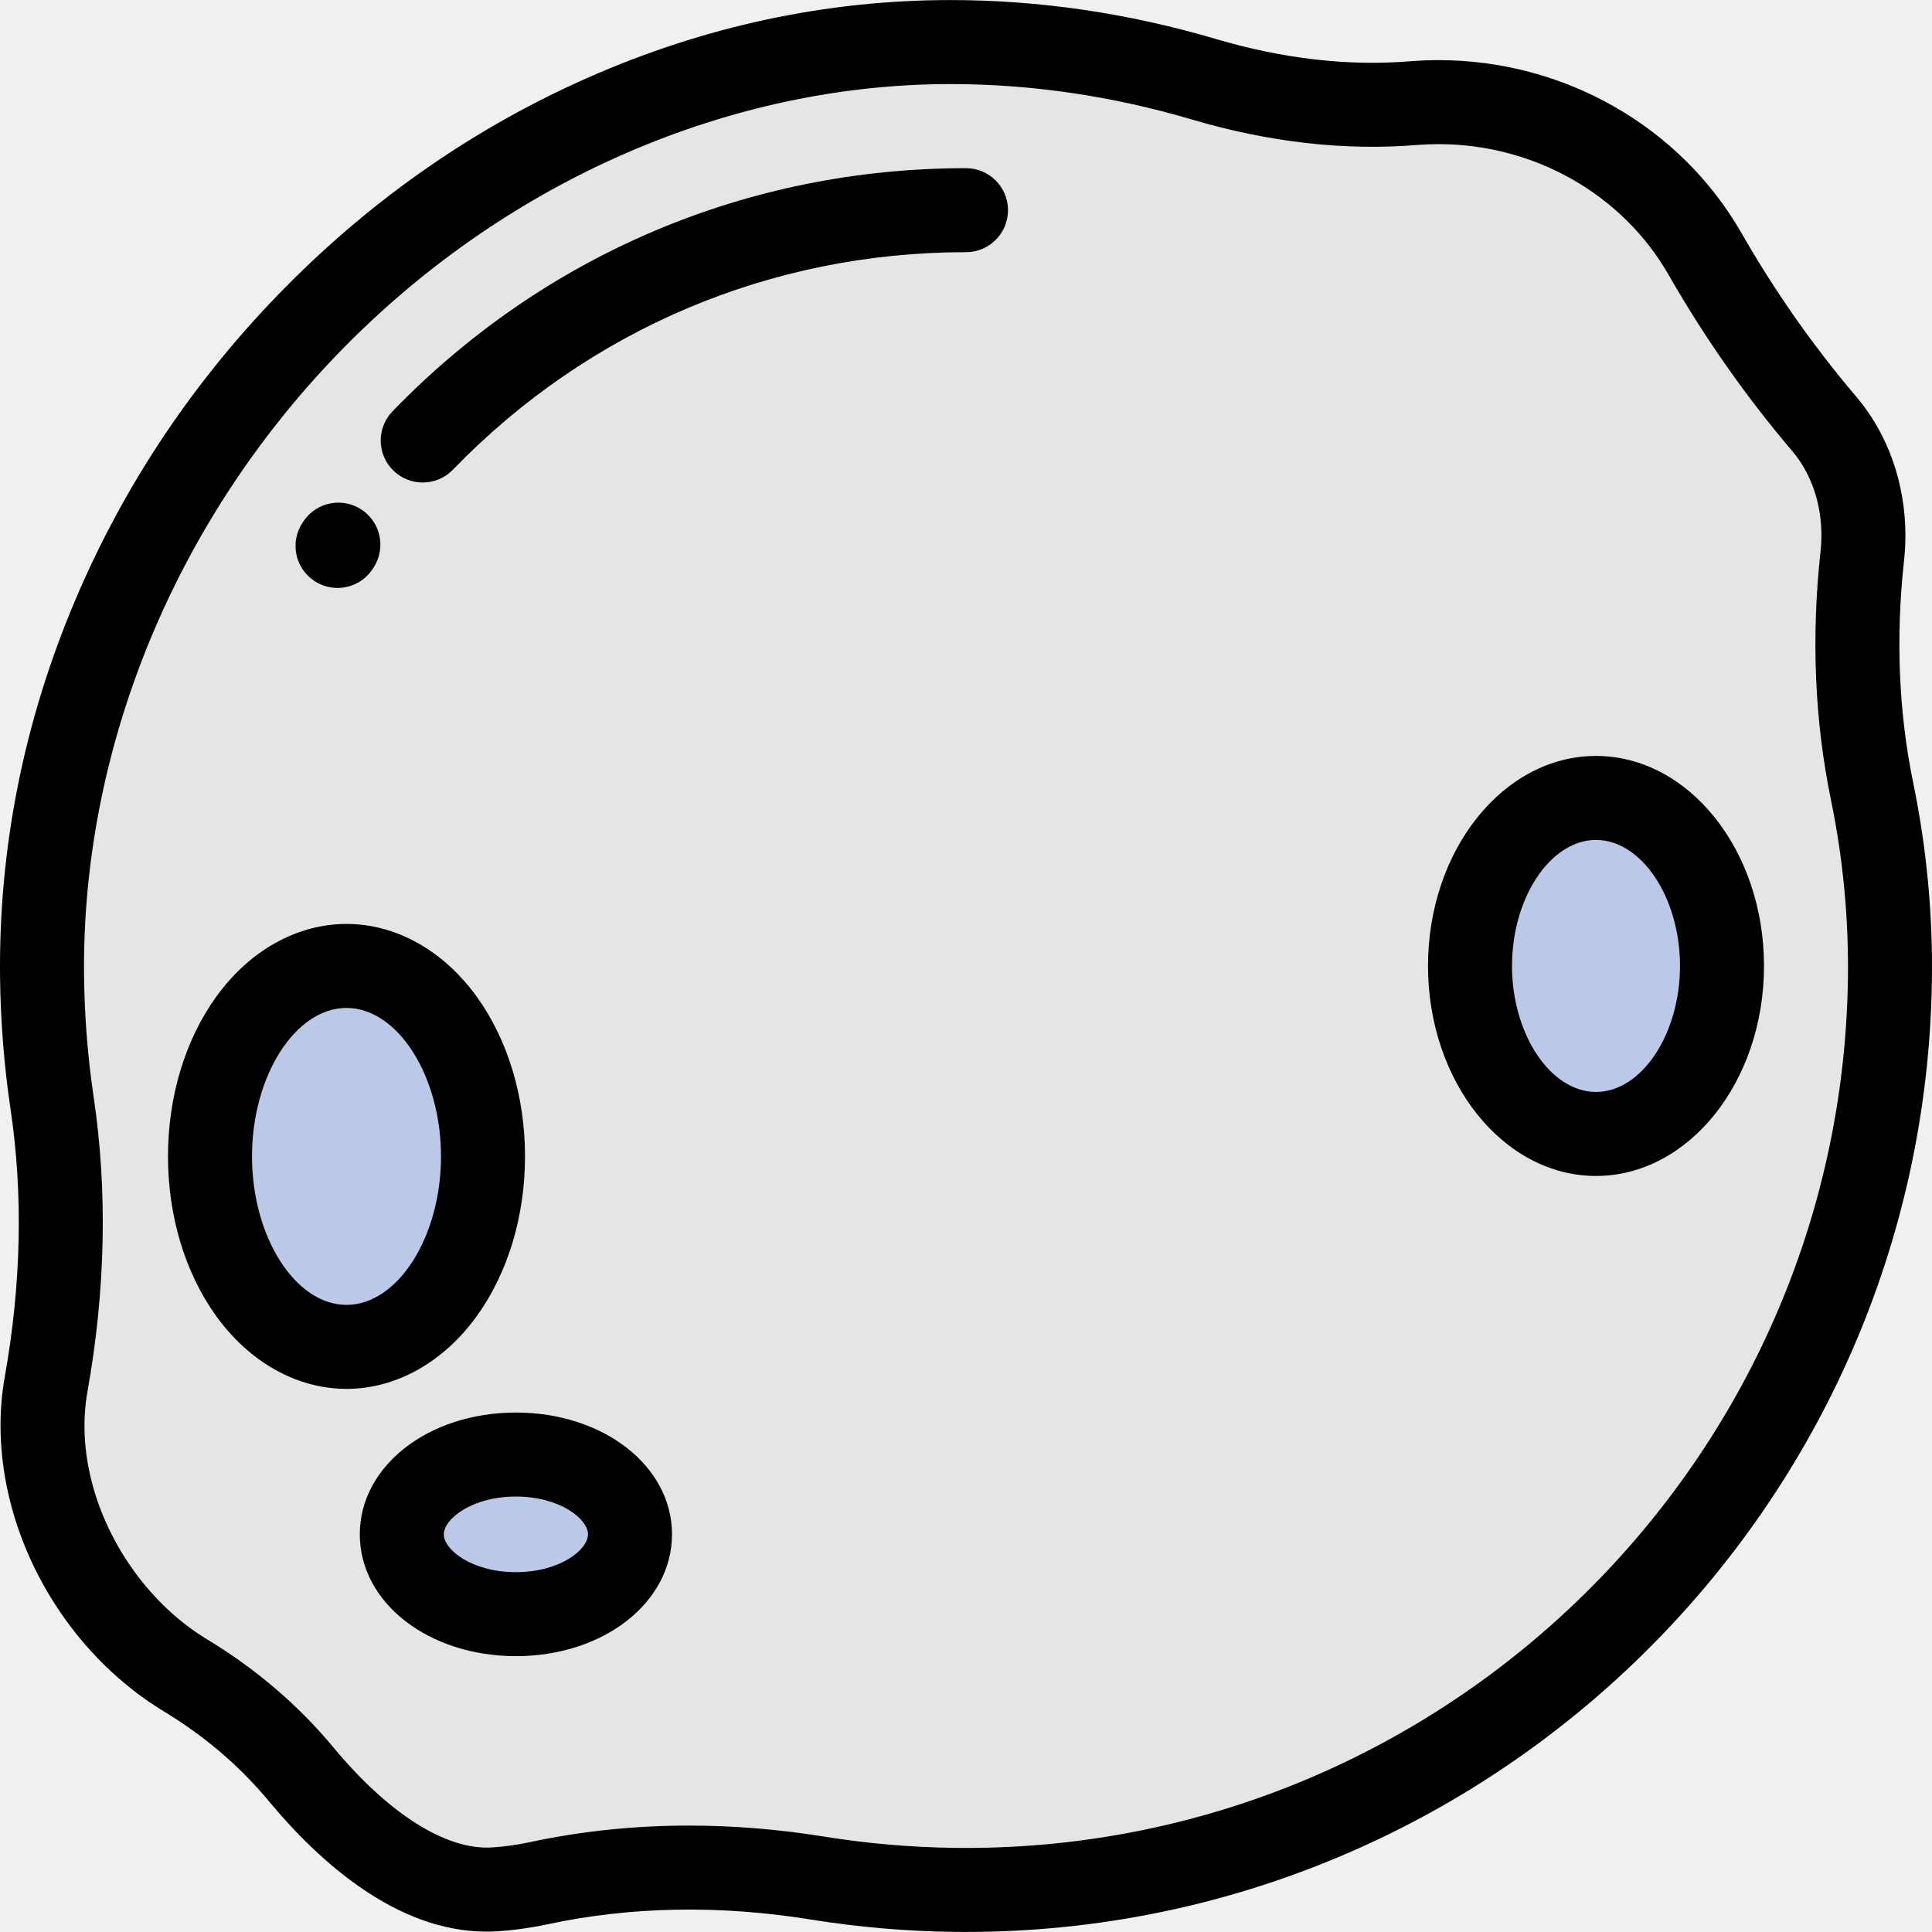
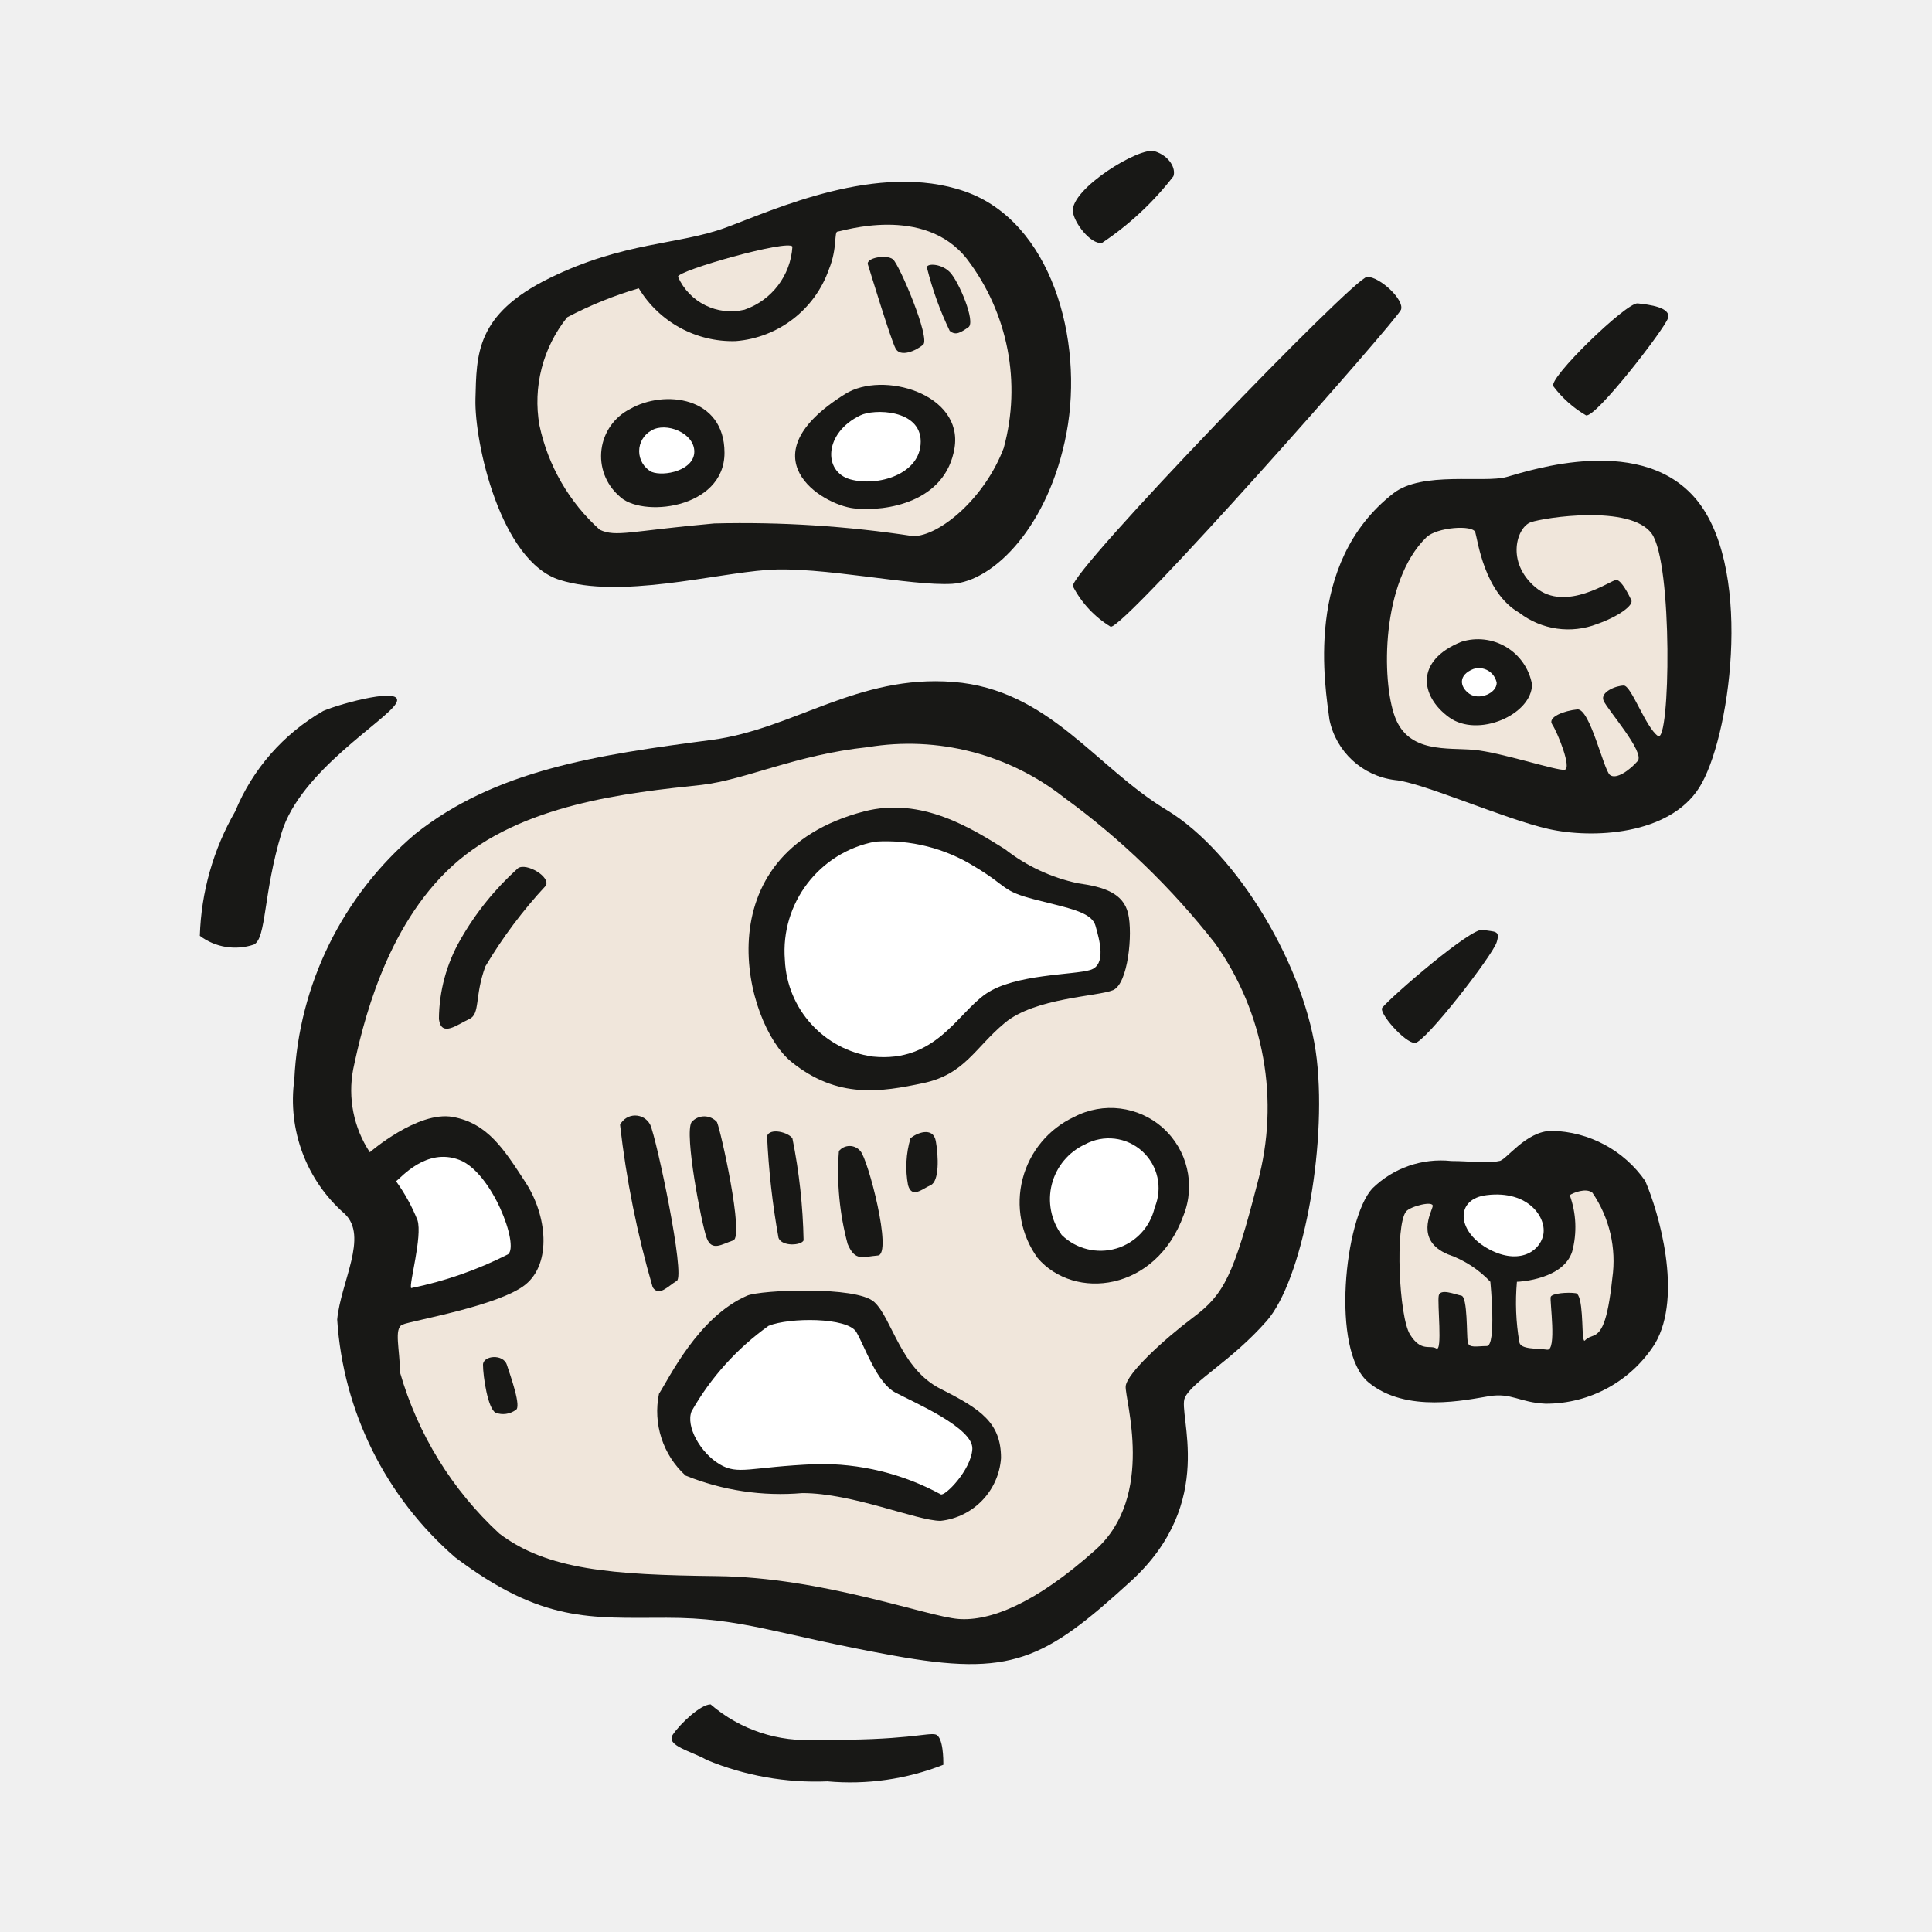
- <svg xmlns="http://www.w3.org/2000/svg" height="200px" width="200px" version="1.1" id="Layer_1" viewBox="0 0 511.999 511.999" xml:space="preserve" fill="#000000">
+ <svg xmlns="http://www.w3.org/2000/svg" viewBox="0 0 64 64" fill="#000000">
  <g id="SVGRepo_bgCarrier" stroke-width="0" />
  <g id="SVGRepo_tracerCarrier" stroke-linecap="round" stroke-linejoin="round" />
  <g id="SVGRepo_iconCarrier">
-     <path style="fill:#E5E5E5;" d="M496.129,209.771c-4.238-20.552-4.892-41.59-2.602-62.45c0.195-1.775,0.295-3.586,0.295-5.424 c0-11.581-3.984-22.057-10.416-29.617c-11.896-13.979-22.412-29.019-31.534-44.948c-13.746-24.007-40.23-40.265-70.654-40.265 c-2.286,0-4.55,0.092-6.787,0.274c-18.686,1.514-37.438-1.032-55.417-6.344c-21.71-6.415-44.298-9.849-67.129-9.849 c-129.451,0-242.278,114.705-240.74,247.726c0.131,11.352,1.035,22.518,2.661,33.448c3.682,24.75,2.806,49.928-1.594,74.561 c-2.91,16.288,0.833,35.298,11.709,52.214c6.862,10.671,15.66,19.1,25.244,24.901c11.575,7.007,21.965,15.757,30.606,26.169 c11.998,14.457,31.079,31.818,51.326,30.529c3.931-0.25,7.757-0.787,11.446-1.581c24.369-5.246,49.563-5.367,74.171-1.397 c11.714,1.89,23.705,2.95,35.913,3.114c134.601,1.819,246.108-106.334,248.211-240.931 C501.11,242.704,499.465,225.943,496.129,209.771z" />
-     <g>
-       <ellipse style="fill:#bcc8e7;" cx="91.827" cy="306.458" rx="36.174" ry="50.477" />
-       <ellipse style="fill:#bcc8e7;" cx="136.716" cy="406.621" rx="30.242" ry="21.148" />
-       <ellipse style="fill:#bcc8e7;" cx="422.959" cy="255.981" rx="33.392" ry="44.522" />
+     <path d="m51.41 37.46c-.87 0-1.53 1-1.75 1-.41.09-.95 0-1.58 0a3.24 3.24 0 0 0 -2.62.91c-.92 1-1.38 5.38-.13 6.42s3.25.58 4 .46 1 .21 1.87.25a4.27 4.27 0 0 0 3.63-2c.92-1.59.12-4.34-.33-5.38a3.87 3.87 0 0 0 -3.09-1.66zm-32.87-18.25c2 .63 5.08-.2 6.87-.33s4.75.54 6.13.46 3.21-1.92 3.79-5-.5-7-3.37-8-6.34.62-7.92 1.2-3.36.46-5.83 1.67-2.42 2.55-2.46 4 .83 5.38 2.79 6zm18.25 1.55c.42.12 9.5-10.17 9.62-10.5s-.7-1.09-1.12-1.09-9.85 9.77-9.75 10.25a3.41 3.41 0 0 0 1.25 1.34zm15.75-7c.33.08 2.58-2.84 2.71-3.21s-.63-.46-1-.5-3 2.51-2.79 2.75a3.65 3.65 0 0 0 1.08.96zm-39.42 9.54c.34-.59-1.83 0-2.41.25a6.83 6.83 0 0 0 -2.92 3.33 8.79 8.79 0 0 0 -1.17 4.12 1.94 1.94 0 0 0 1.79.29c.42-.21.3-1.67.92-3.71s3.46-3.7 3.79-4.28zm23.38-15.25a10 10 0 0 0 2.37-2.21c.09-.25-.12-.67-.62-.83s-2.79 1.25-2.71 2c.04.37.58 1.08.96 1.04zm19.79 8.62c-1.79-2.37-5.63-1.08-6.38-.87s-2.8-.2-3.75.54c-3 2.33-2.25 6.46-2.12 7.5a2.53 2.53 0 0 0 2.17 2c.91.08 3.62 1.29 5.08 1.62s4 .21 5-1.37 1.79-7.04 0-9.42zm-6.71 14.54c.13-.41-.08-.33-.46-.41s-3 2.18-3.33 2.58c-.13.17.75 1.17 1.08 1.17s2.59-2.92 2.71-3.34zm-18.58 26.25c-.25-.08-1 .21-3.92.17a4.88 4.88 0 0 1 -3.54-1.17c-.33 0-1 .63-1.25 1s.62.55 1.12.84a9.42 9.42 0 0 0 4 .71 8.42 8.42 0 0 0 3.84-.55c0-.16 0-.91-.25-1zm7.66-30.62c-2.37-1.42-3.91-4-7.08-4.25s-5.29 1.56-8 1.92c-3.83.5-7.17 1-9.83 3.12a11.36 11.36 0 0 0 -4 8.13 5 5 0 0 0 1.67 4.45c.79.75-.13 2.25-.25 3.5a11.39 11.39 0 0 0 3.91 7.88c2.88 2.17 4.46 2 7 2s3.58.54 7.5 1.25 5 .17 7.88-2.46 1.54-5.54 1.79-6.08 1.54-1.21 2.71-2.54 2-5.67 1.66-8.67-2.62-6.83-4.96-8.25z" fill="#181816" />
+     <path d="m21.16 9.55a3.63 3.63 0 0 0 3.21 1.75 3.57 3.57 0 0 0 3.09-2.38c.29-.71.16-1.25.29-1.25s2.87-.91 4.29.92a7.19 7.19 0 0 1 1.21 6.25c-.63 1.67-2.13 2.92-3 2.92a37.37 37.37 0 0 0 -6.59-.42c-2.79.25-3.25.46-3.79.21a6.45 6.45 0 0 1 -2-3.46 4.47 4.47 0 0 1 .92-3.58 12.86 12.86 0 0 1 2.37-.96z" fill="#f0e6db" />
+     <path d="m22.46 9.17c-.05-.2 3.66-1.25 3.79-1a2.36 2.36 0 0 1 -1.59 2.09 1.92 1.92 0 0 1 -2.2-1.09z" fill="#f0e6db" />
+     <path d="m28.75 8.76c-.07-.22.62-.34.83-.17s1.25 2.62 1 2.83-.75.42-.91.13-.88-2.67-.92-2.79z" fill="#181816" />
+     <path d="m30.71 8.88c-.06-.16.45-.17.75.13s.87 1.66.62 1.83-.42.29-.62.12a10.9 10.9 0 0 1 -.75-2.08z" fill="#181816" />
+     <path d="m20.87 13.55c1.13-.65 3.13-.42 3.13 1.45s-2.79 2.17-3.5 1.42a1.75 1.75 0 0 1 .37-2.87z" fill="#181816" />
+     <path d="m21.58 14.26c.48-.29 1.42.08 1.42.7s-1 .84-1.42.67a.78.78 0 0 1 0-1.37z" fill="#ffffff" />
+     <path d="m28 13.05c1.25-.78 3.91 0 3.62 1.79s-2.25 2.12-3.33 2-3.63-1.71-.29-3.79z" fill="#181816" />
+     <path d="m28.5 13.76c.44-.22 2-.21 2 .87s-1.42 1.5-2.33 1.25-.88-1.54.33-2.12z" fill="#ffffff" />
+     <path d="m47.25 17.8c.35-.34 1.54-.42 1.62-.17s.29 2 1.46 2.67a2.66 2.66 0 0 0 2.58.37c.71-.25 1.21-.62 1.13-.79s-.33-.67-.5-.67-1.67 1.09-2.67.25-.62-2-.16-2.16 3.29-.59 4 .37.62 7 .21 6.71-.88-1.67-1.13-1.67-.79.21-.67.5 1.38 1.71 1.13 2-.71.63-.92.46-.66-2.21-1.08-2.17-1 .25-.83.5.66 1.46.41 1.5-2.12-.58-3-.66-2.17.12-2.62-1.09-.46-4.49 1.04-5.95z" fill="#f0e6db" />
+     <path d="m48.41 21.26a1.82 1.82 0 0 1 2.34 1.41c0 1-1.79 1.79-2.75 1.09s-1.13-1.88.41-2.5z" fill="#181816" />
+     <path d="m48.81 22.16a.6.6 0 0 1 .77.46c0 .35-.59.59-.91.36s-.37-.62.14-.82z" fill="#ffffff" />
+     <path d="m46.58 40.13c.14-.17.92-.37.88-.17s-.59 1.13.5 1.59a3.52 3.52 0 0 1 1.41.91s.21 2.13-.12 2.13-.59.08-.63-.13 0-1.5-.21-1.54-.7-.25-.75 0 .13 1.88-.08 1.75-.5.13-.87-.46-.5-3.62-.13-4.08z" fill="#f0e6db" />
+     <path d="m52 39.59c.12-.08.54-.25.75-.08a4 4 0 0 1 .66 2.83c-.16 1.5-.37 1.83-.66 1.92s-.25.25-.3.08 0-1.46-.25-1.5-.79 0-.83.12.21 1.8-.12 1.75-.88 0-.92-.25a7.77 7.77 0 0 1 -.08-2c.12 0 1.54-.09 1.83-1a3.12 3.12 0 0 0 -.08-1.87z" fill="#f0e6db" />
+     <path d="m49.25 39.59c1.38-.17 2 .75 1.87 1.33s-.87 1-1.87.42-1.04-1.63 0-1.75z" fill="#ffffff" />
+     <path d="m23.25 26c1.45-.17 3.12-1 5.5-1.25a8.32 8.32 0 0 1 6.5 1.67 25.16 25.16 0 0 1 5 4.83 9.39 9.39 0 0 1 1.41 7.92c-.79 3.08-1.12 3.71-2.12 4.46s-2.21 1.87-2.25 2.29 1 3.63-1 5.42-3.5 2.37-4.54 2.29-4.5-1.38-8-1.42-5.63-.21-7.21-1.41a11.64 11.64 0 0 1 -3.29-5.34c0-.75-.21-1.45.08-1.58s3.21-.62 4.08-1.33.71-2.29 0-3.38-1.25-1.96-2.41-2.17-2.75 1.17-2.75 1.17a3.73 3.73 0 0 1 -.55-2.75c.3-1.42 1.05-4.71 3.3-6.75s5.79-2.41 8.25-2.67z" fill="#f0e6db" />
+     <path d="m17.16 28.76c.28-.19 1.09.29.92.58a15.78 15.78 0 0 0 -2 2.67c-.37 1-.16 1.58-.54 1.75s-.92.62-1 0a5.34 5.34 0 0 1 .71-2.63 9.52 9.52 0 0 1 1.91-2.37z" fill="#181816" />
+     <path d="m28.62 26.88c1.92-.5 3.59.58 4.67 1.25a5.88 5.88 0 0 0 2.42 1.13c.87.12 1.5.33 1.66 1s0 2.33-.5 2.54-2.58.25-3.58 1.08-1.33 1.71-2.71 2-2.83.54-4.37-.71-3-6.87 2.41-8.29z" fill="#181816" />
+     <path d="m29 27.88a5.56 5.56 0 0 1 3.29.83c1.12.67.87.8 2 1.09s1.87.41 2 .87.37 1.29-.17 1.46-2.5.13-3.46.79-1.66 2.29-3.75 2.08a3.38 3.38 0 0 1 -2.91-3.2 3.69 3.69 0 0 1 3-3.92z" fill="#ffffff" />
+     <path d="m35.58 37a2.6 2.6 0 0 1 3.63 3.25c-.92 2.55-3.63 2.84-4.84 1.42a3.13 3.13 0 0 1 1.21-4.67z" fill="#181816" />
+     <path d="m35.94 37.91a1.65 1.65 0 0 1 2.31 2.09 1.84 1.84 0 0 1 -3.08.91 2 2 0 0 1 .77-3z" fill="#ffffff" />
+     <path d="m13.12 39.13c.17-.12 1-1.12 2.09-.71s2 2.84 1.62 3.13a12.62 12.62 0 0 1 -3.21 1.12c-.08-.12.38-1.71.21-2.25a6 6 0 0 0 -.71-1.29z" fill="#ffffff" />
+     <path d="m24.75 42.92c.44-.19 3.62-.33 4.21.21s.87 2.21 2.2 2.88 2 1.12 2 2.29a2.25 2.25 0 0 1 -2 2.08c-.79 0-2.91-.92-4.58-.92a8.4 8.4 0 0 1 -3.87-.58 2.88 2.88 0 0 1 -.88-2.71c.33-.5 1.29-2.54 2.92-3.25z" fill="#181816" />
+     <path d="m25.46 43.92c.68-.28 2.62-.29 2.91.21s.67 1.67 1.29 2 2.59 1.17 2.55 1.87-.92 1.59-1.05 1.5a8.25 8.25 0 0 0 -4.12-1c-2.21.09-2.58.38-3.21 0s-1.12-1.25-.92-1.75a8.84 8.84 0 0 1 2.55-2.83z" fill="#ffffff" />
+     <g fill="#181816">
+       <path d="m20.54 37.26a.56.56 0 0 1 1 0c.21.46 1.17 5 .88 5.17s-.59.54-.8.21a32.31 32.31 0 0 1 -1.08-5.38z" />
+       <path d="m22.91 37.17a.56.56 0 0 1 .84 0c.12.25.91 3.8.54 3.92s-.71.38-.88-.08-.75-3.46-.5-3.84z" />
+       <path d="m25.41 37.63c.1-.28.71-.12.84.08a18.89 18.89 0 0 1 .37 3.38c-.08.17-.71.21-.83-.08a25.7 25.7 0 0 1 -.38-3.38z" />
+       <path d="m27.79 38.13a.46.46 0 0 1 .71 0c.25.25 1.08 3.42.58 3.46s-.75.21-1-.38a9.2 9.2 0 0 1 -.29-3.08z" />
+       <path d="m30.16 37.71c.18-.17.75-.41.84.09s.12 1.33-.17 1.46-.62.45-.75 0a3.32 3.32 0 0 1 .08-1.55z" />
+       <path d="m16 45.21c0-.31.67-.37.79 0s.5 1.42.29 1.5a.71.71 0 0 1 -.66.09c-.26-.13-.42-1.21-.42-1.59z" />
    </g>
-     <path d="M255.999,44.569c-57.802,0-111.774,22.882-151.974,64.431c-4.275,4.418-4.158,11.464,0.259,15.739 c2.16,2.091,4.951,3.131,7.738,3.131c2.91,0,5.817-1.134,8.001-3.39c35.969-37.176,84.26-57.649,135.976-57.649 c6.146,0,11.131-4.983,11.131-11.131S262.147,44.569,255.999,44.569z" />
-     <path d="M83.255,153.925c1.902,1.274,4.055,1.884,6.185,1.884c3.588,0,7.11-1.732,9.257-4.938l0.228-0.341 c3.42-5.107,2.055-12.021-3.053-15.442c-5.106-3.42-12.019-2.055-15.442,3.053l-0.228,0.341 C76.782,143.59,78.147,150.504,83.255,153.925z" />
-     <path d="M507.03,207.523L507.03,207.523c-3.861-18.718-4.681-38.564-2.439-58.989c0.24-2.192,0.362-4.424,0.362-6.637 c0-13.845-4.641-26.926-13.071-36.831C480.568,91.77,470.357,77.214,461.531,61.8c-16.198-28.29-46.972-45.864-80.312-45.864 c-2.56,0-5.145,0.105-7.686,0.309c-16.303,1.321-33.589-0.672-51.363-5.925c-23.143-6.837-46.789-10.305-70.284-10.305 c-32.875,0-65.231,6.933-96.17,20.608c-29.716,13.134-56.648,31.794-80.045,55.466c-23.862,24.14-42.594,52.004-55.674,82.819 C6.342,191.078-0.381,224.753,0.017,259.003c0.135,11.696,1.072,23.458,2.782,34.956c3.358,22.567,2.838,46.444-1.542,70.966 c-3.509,19.646,1.339,41.586,13.304,60.192c7.536,11.723,17.511,21.544,28.842,28.403c10.785,6.529,20.141,14.521,27.804,23.755 c13.269,15.99,33.848,34.624,57.703,34.621c0.958,0,1.927-0.03,2.896-0.092c4.413-0.282,8.814-0.889,13.081-1.809 c22.191-4.776,45.76-5.21,70.057-1.289c12.334,1.99,24.962,3.084,37.535,3.255c1.178,0.016,2.332,0.023,3.506,0.023 c139.293,0,253.802-112.293,255.985-251.91C512.246,242.435,510.584,224.754,507.03,207.523z M489.712,259.728 c-1.992,127.48-106.537,229.997-233.731,229.997c-1.064,0-2.134-0.008-3.201-0.022c-11.489-0.156-23.027-1.156-34.291-2.973 c-12.124-1.957-24.105-2.934-35.883-2.934c-14.489,0-28.664,1.48-42.405,4.438c-3.192,0.687-6.494,1.143-9.809,1.353 c-12.142,0.781-27.426-8.9-42.053-26.528c-9.253-11.149-20.492-20.766-33.408-28.583c-8.447-5.112-15.931-12.512-21.646-21.398 c-8.961-13.935-12.648-30.058-10.115-44.238c4.805-26.901,5.359-53.196,1.646-78.155c-1.562-10.504-2.418-21.249-2.541-31.939 C21.571,197.829,46.804,136.958,91.502,91.74c43.636-44.144,102.095-69.462,160.384-69.462c21.357,0,42.881,3.16,63.976,9.392 c20.412,6.032,40.419,8.309,59.469,6.765c1.945-0.157,3.926-0.237,5.889-0.237c25.381,0,48.752,13.283,60.995,34.665 c9.505,16.603,20.514,32.292,32.716,46.631c5.006,5.882,7.764,13.839,7.764,22.403c0,1.406-0.077,2.823-0.229,4.21 c-2.497,22.737-1.566,44.914,2.765,65.913C488.453,227.659,489.963,243.712,489.712,259.728z" />
-     <path d="M126.453,348.636c8.176-11.409,12.679-26.387,12.679-42.176c0-15.789-4.502-30.767-12.679-42.176 c-8.85-12.348-21.471-19.431-34.626-19.431s-25.776,7.082-34.626,19.431c-8.176,11.409-12.679,26.387-12.679,42.176 c0,15.79,4.502,30.768,12.679,42.176c8.85,12.348,21.471,19.431,34.626,19.431S117.602,360.984,126.453,348.636z M91.826,345.805 c-13.575,0-25.044-18.018-25.044-39.345s11.469-39.345,25.044-39.345s25.044,18.017,25.044,39.345 C116.869,327.788,105.401,345.805,91.826,345.805z" />
-     <path d="M136.718,374.339c-23.197,0-41.368,14.178-41.368,32.278s18.171,32.278,41.368,32.278s41.369-14.178,41.369-32.278 S159.915,374.339,136.718,374.339z M136.718,416.635c-11.664,0-19.107-5.934-19.107-10.017c0-4.084,7.444-10.017,19.107-10.017 c11.664,0,19.108,5.934,19.108,10.017C155.826,410.701,148.383,416.635,136.718,416.635z" />
-     <path d="M422.958,200.333c-24.549,0-44.522,24.966-44.522,55.653s19.973,55.653,44.522,55.653c24.549,0,44.522-24.966,44.522-55.653 S447.508,200.333,422.958,200.333z M422.958,289.376c-12.067,0-22.261-15.291-22.261-33.392c0-18.1,10.194-33.392,22.261-33.392 c12.067,0,22.261,15.291,22.261,33.392C445.219,274.084,435.025,289.376,422.958,289.376z" />
  </g>
</svg>
